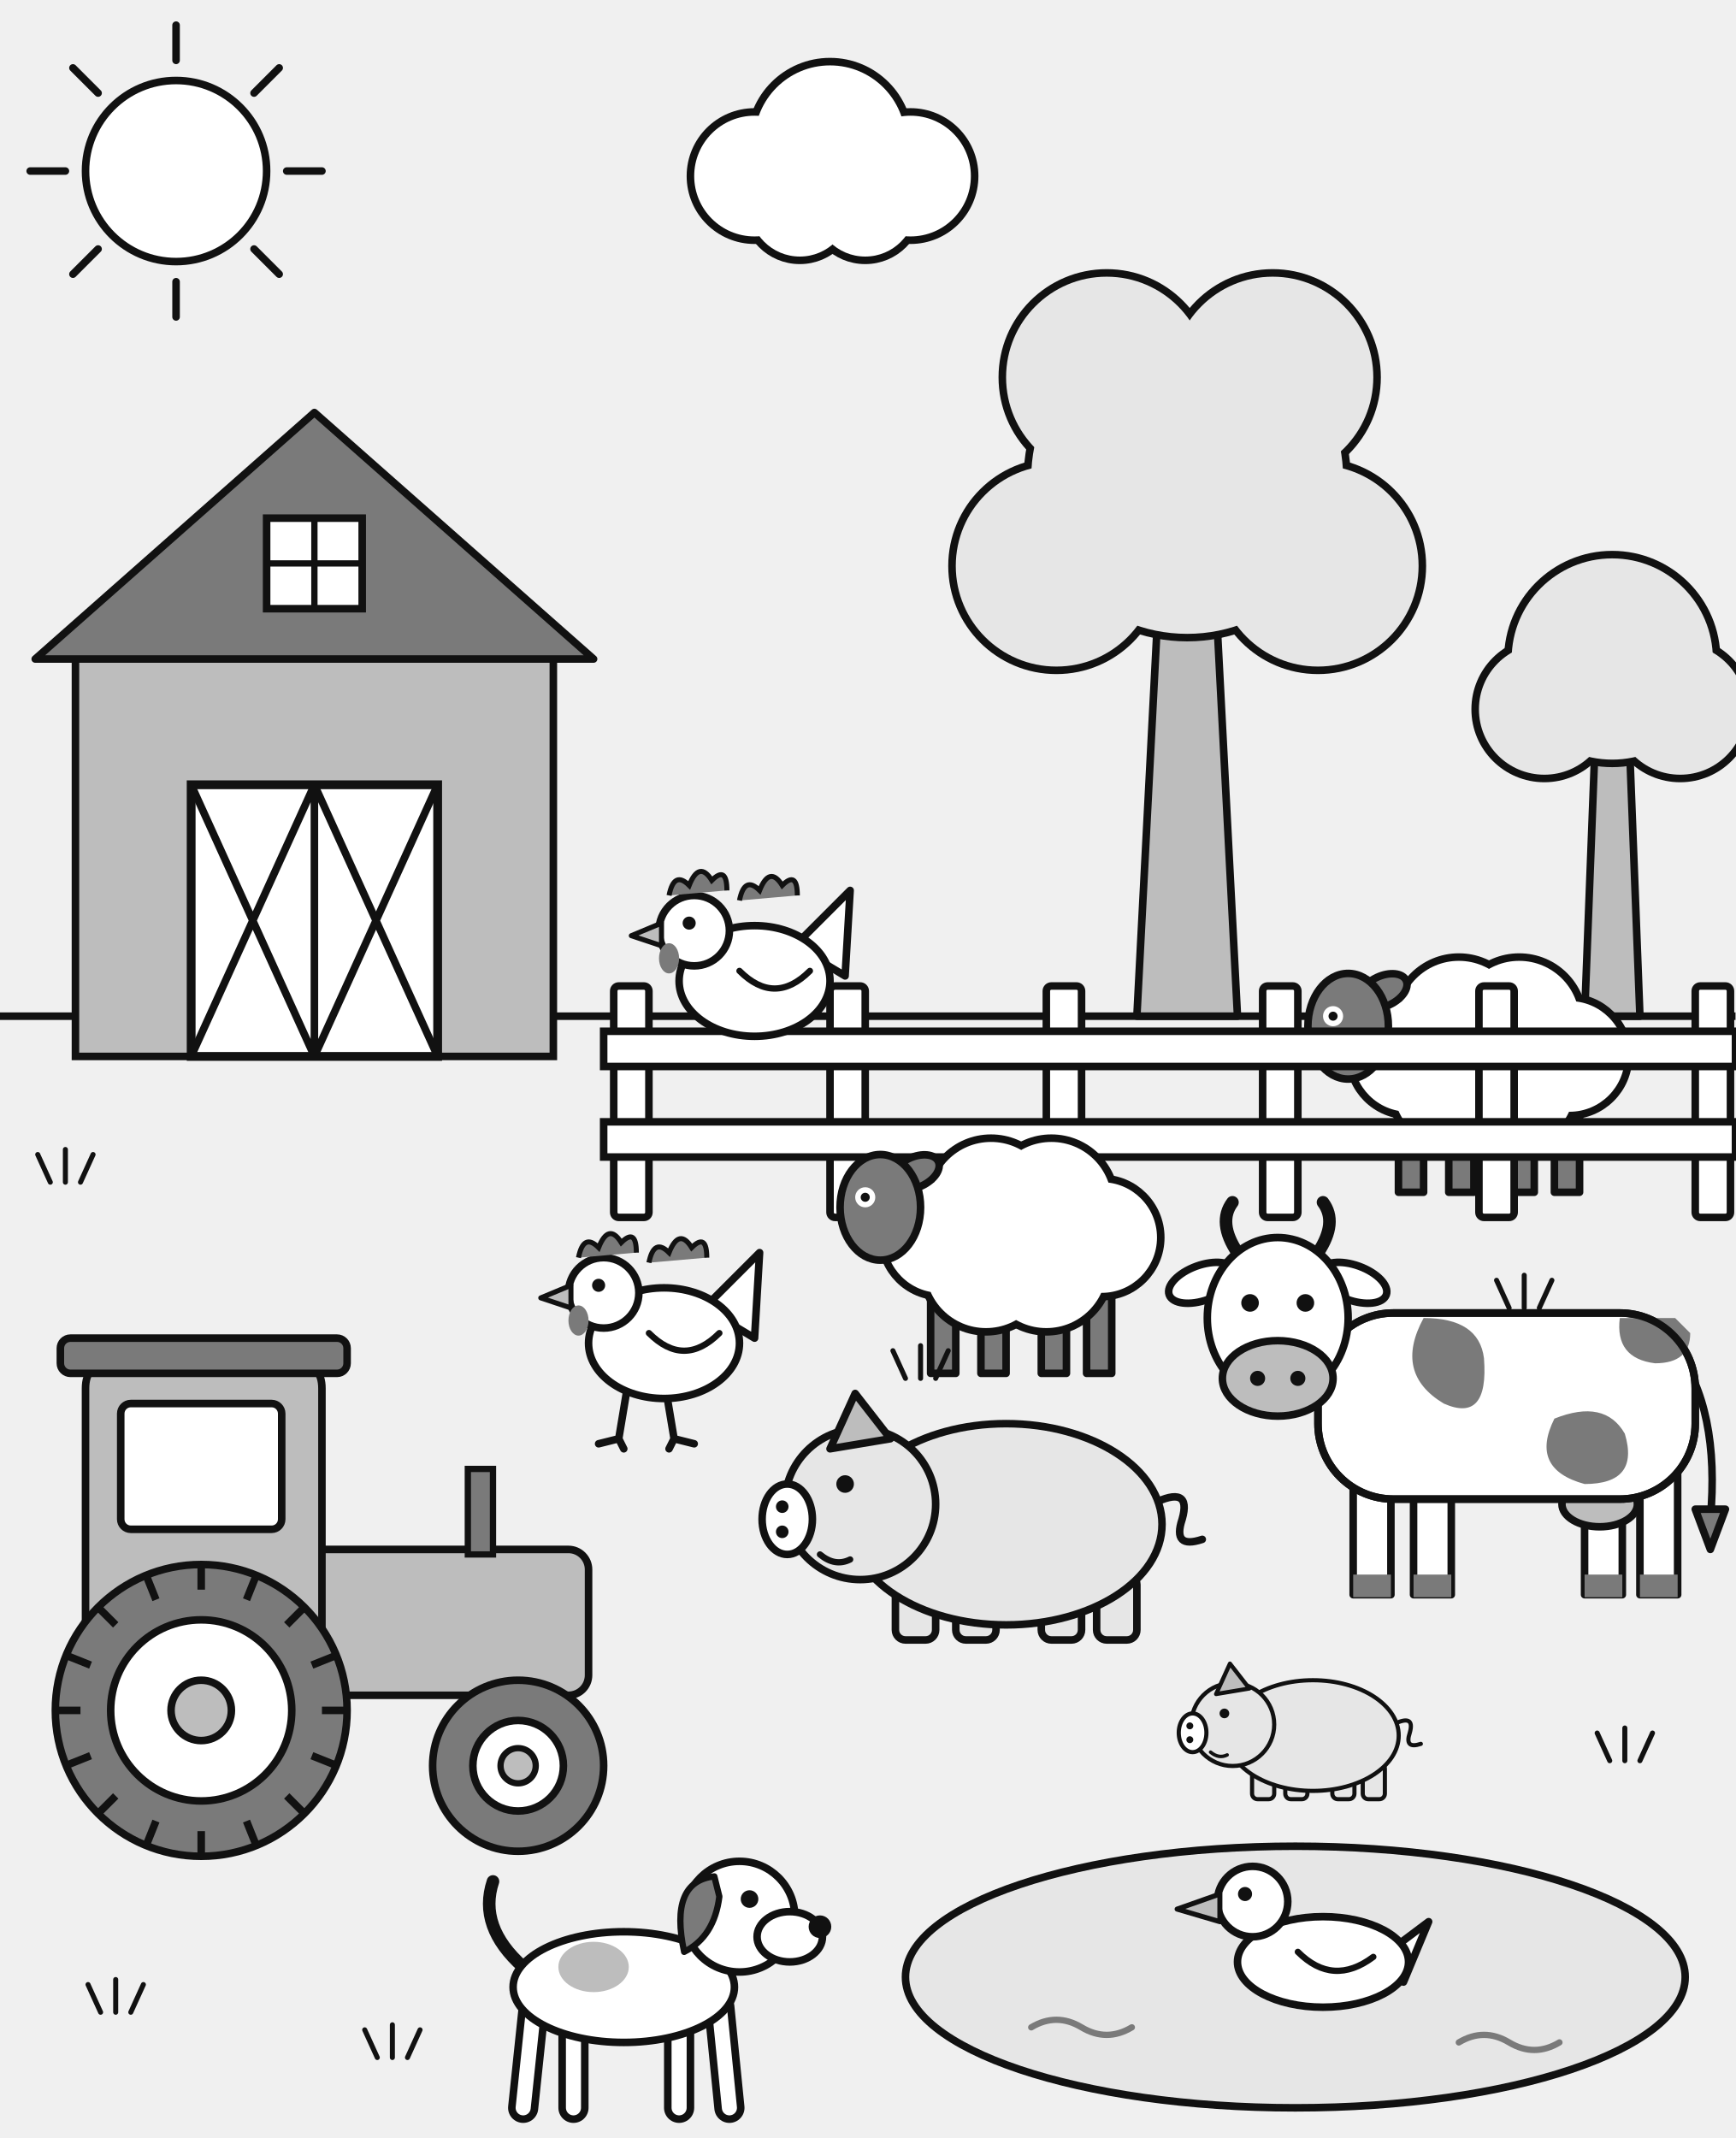
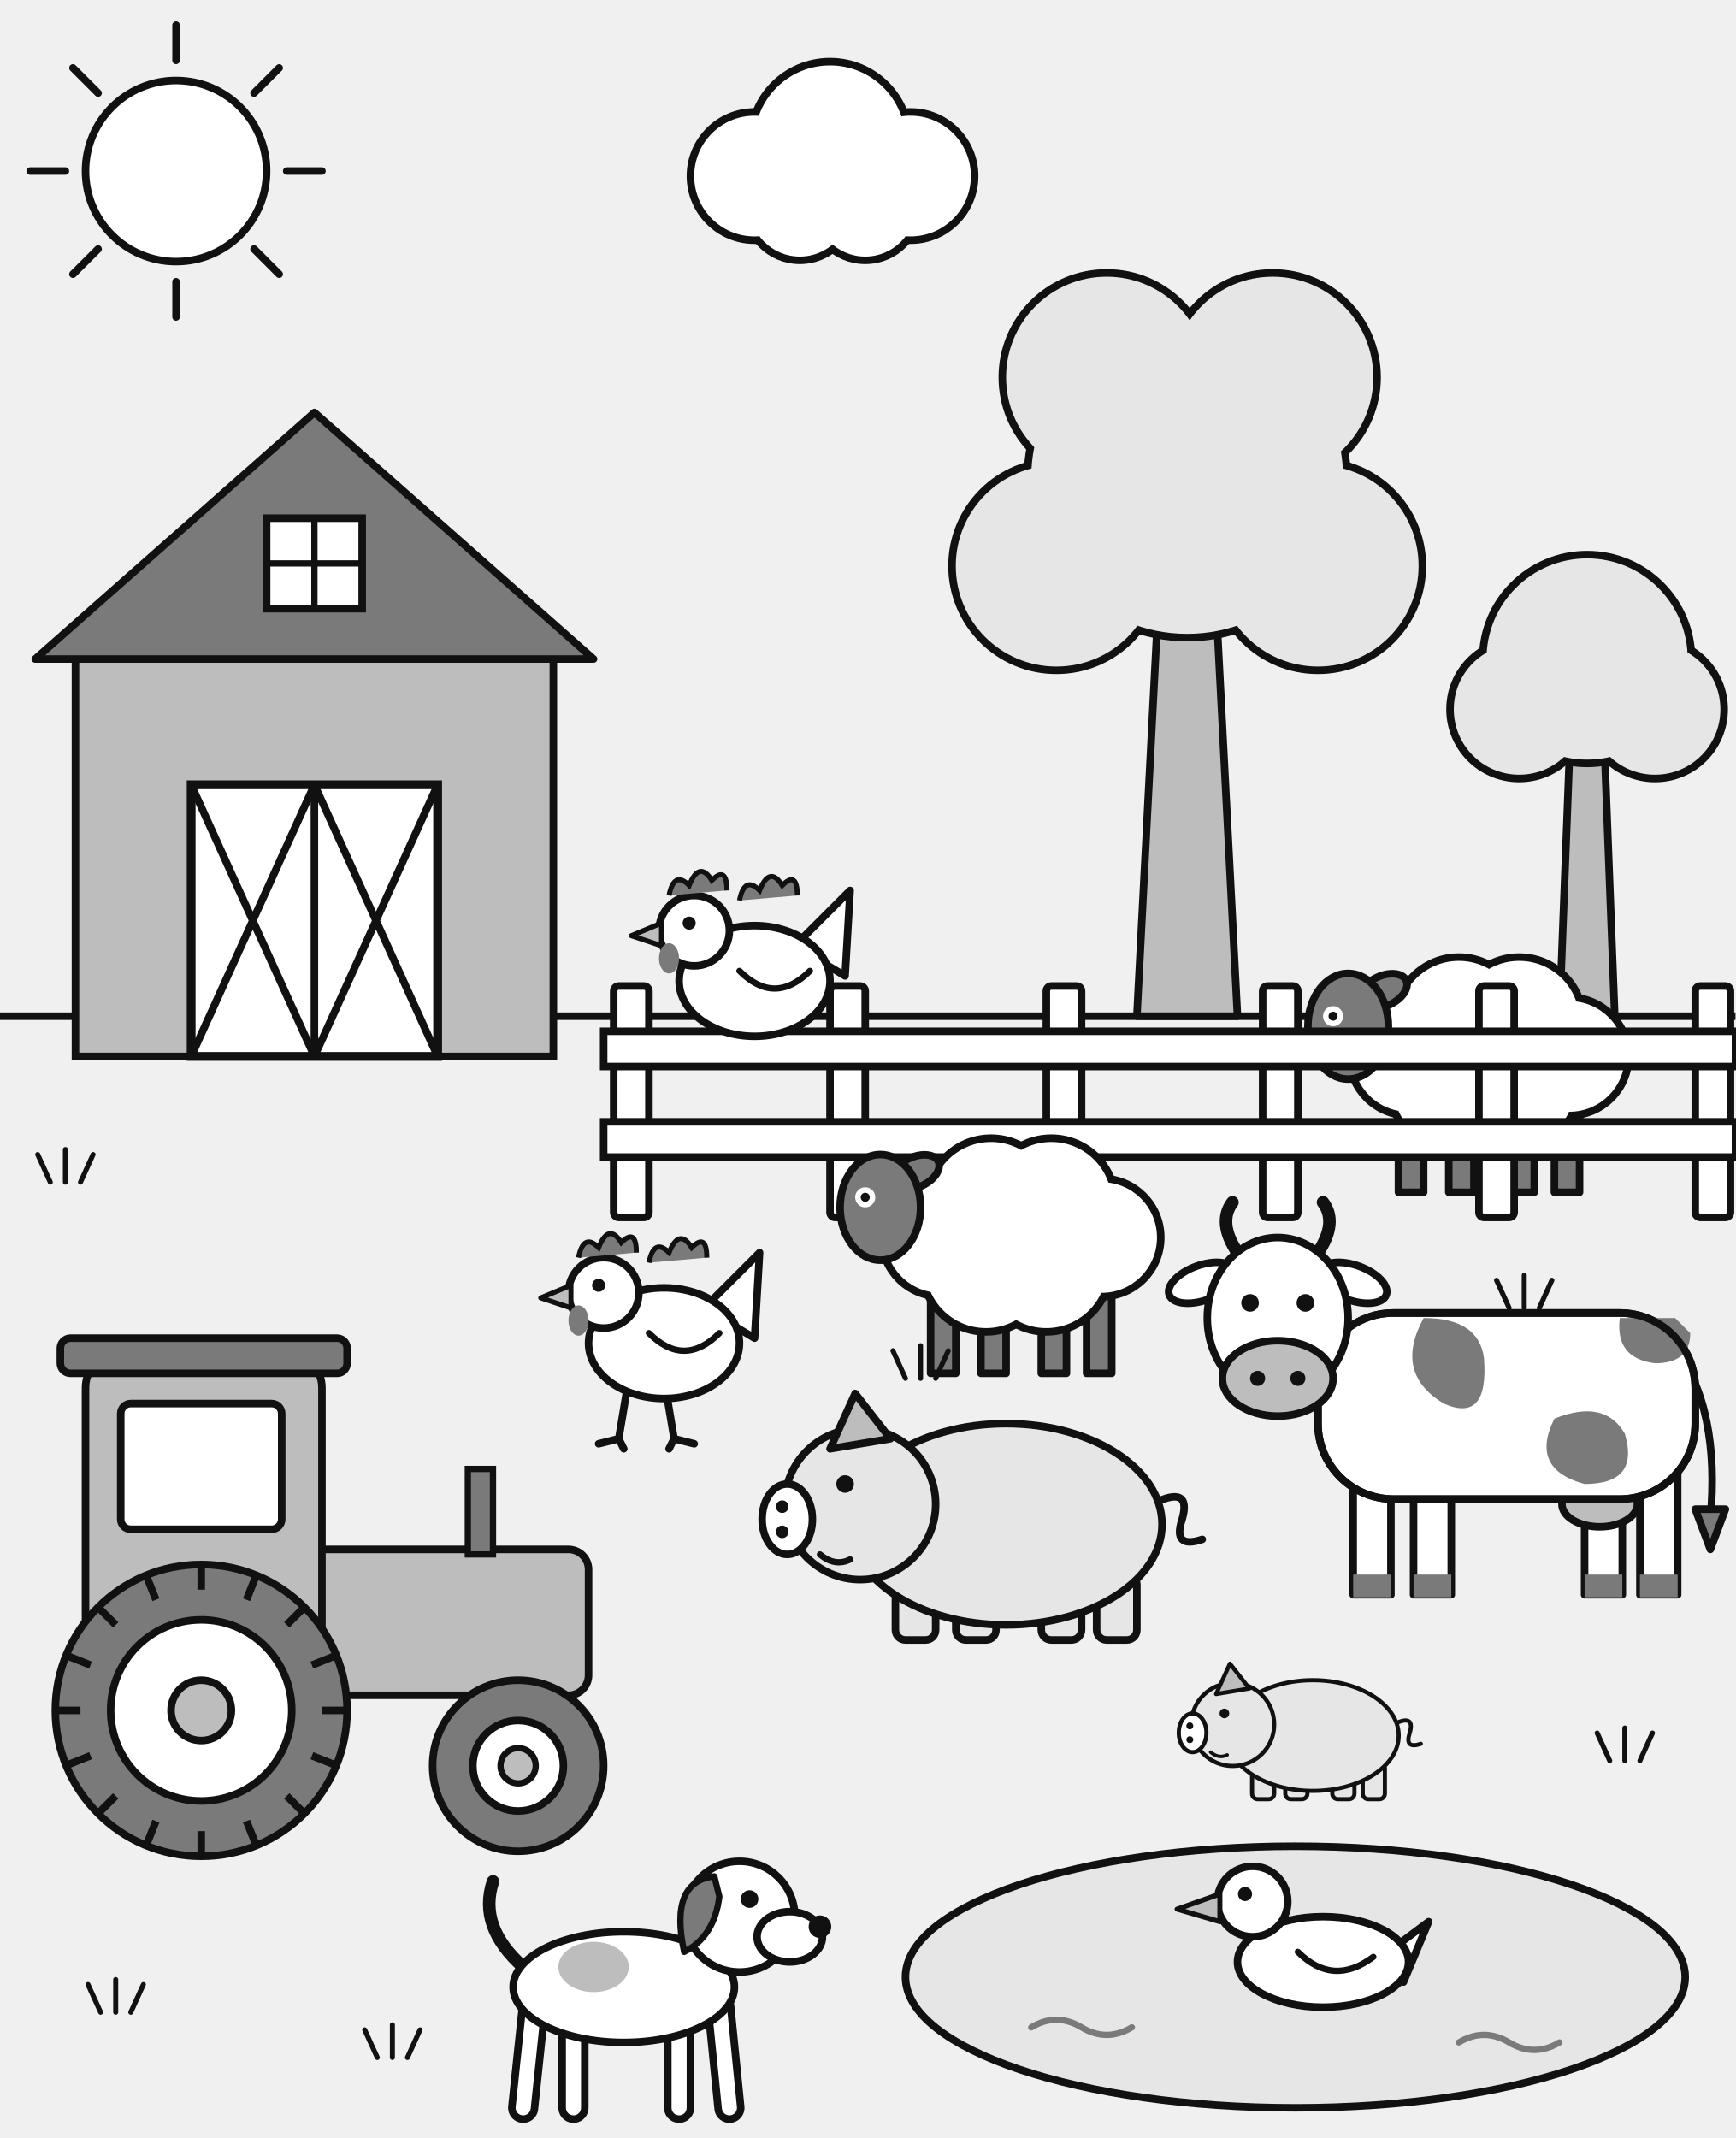
<svg xmlns="http://www.w3.org/2000/svg" viewBox="0 0 690 850" width="690" height="850">
  <defs>
    <g id="pig">
      <g fill="#e6e6e6" stroke="#111" stroke-width="3" stroke-linejoin="round">
        <rect x="-44" y="20" width="16" height="26" rx="4" />
        <rect x="-20" y="24" width="16" height="22" rx="4" />
        <rect x="14" y="24" width="16" height="22" rx="4" />
        <rect x="36" y="20" width="16" height="26" rx="4" />
      </g>
      <path d="M58 -8 q16 -8 12 6 q-4 12 8 8" fill="none" stroke="#111" stroke-width="3" stroke-linecap="round" />
      <ellipse cx="0" cy="0" rx="62" ry="40" fill="#e6e6e6" stroke="#111" stroke-width="3" stroke-linejoin="round" />
      <circle cx="-58" cy="-8" r="30" fill="#e6e6e6" stroke="#111" stroke-width="3" stroke-linejoin="round" />
      <polygon points="-70,-30 -60,-52 -46,-34" fill="#bdbdbd" stroke="#111" stroke-width="3" stroke-linejoin="round" />
      <ellipse cx="-87" cy="-2" rx="10" ry="14" fill="#fff" stroke="#111" stroke-width="3" stroke-linejoin="round" />
      <circle cx="-89" cy="-7" r="2.5" fill="#111" />
      <circle cx="-89" cy="3" r="2.5" fill="#111" />
      <circle cx="-64" cy="-16" r="3.5" fill="#111" />
      <path d="M-74 12 q6 5 12 2" fill="none" stroke="#111" stroke-width="2.5" stroke-linecap="round" />
    </g>
    <g id="cow">
      <path d="M70 -24 Q88 0 84 44" fill="none" stroke="#111" stroke-width="3" />
      <path d="M78 40 l6 16 l6 -16 Z" fill="#7a7a7a" stroke="#111" stroke-width="3" stroke-linejoin="round" />
      <g fill="#fff" stroke="#111" stroke-width="3" stroke-linejoin="round">
        <rect x="-58" y="24" width="15" height="50" />
        <rect x="-34" y="24" width="15" height="50" />
        <rect x="34" y="24" width="15" height="50" />
        <rect x="56" y="24" width="15" height="50" />
      </g>
      <g fill="#7a7a7a">
        <rect x="-58" y="66" width="15" height="9" />
        <rect x="-34" y="66" width="15" height="9" />
        <rect x="34" y="66" width="15" height="9" />
        <rect x="56" y="66" width="15" height="9" />
      </g>
      <ellipse cx="40" cy="38" rx="15" ry="9" fill="#bdbdbd" stroke="#111" stroke-width="3" stroke-linejoin="round" />
      <rect x="-72" y="-38" width="150" height="74" rx="30" fill="#fff" stroke="#111" stroke-width="3" stroke-linejoin="round" />
      <path d="M-30 -36 Q-42 -14 -22 -2 Q-4 6 -6 -20 Q-8 -36 -30 -36 Z" fill="#7a7a7a" />
      <path d="M22 4 Q12 24 34 30 Q56 30 50 10 Q42 -4 22 4 Z" fill="#7a7a7a" />
      <path d="M48 -36 Q46 -20 62 -18 Q76 -18 76 -30 L70 -36 Z" fill="#7a7a7a" />
      <rect x="-72" y="-38" width="150" height="74" rx="30" fill="none" stroke="#111" stroke-width="3" stroke-linejoin="round" />
      <path d="M-104 -62 q-8 -12 -2 -20 M-72 -62 q8 -12 2 -20" fill="none" stroke="#111" stroke-width="5" stroke-linecap="round" />
      <g fill="#fff" stroke="#111" stroke-width="3" stroke-linejoin="round">
        <ellipse cx="-118" cy="-50" rx="14" ry="7" transform="rotate(-20 -118 -50)" />
        <ellipse cx="-58" cy="-50" rx="14" ry="7" transform="rotate(20 -58 -50)" />
      </g>
      <ellipse cx="-88" cy="-36" rx="28" ry="32" fill="#fff" stroke="#111" stroke-width="3" stroke-linejoin="round" />
      <ellipse cx="-88" cy="-12" rx="22" ry="15" fill="#bdbdbd" stroke="#111" stroke-width="3" stroke-linejoin="round" />
      <circle cx="-96" cy="-12" r="3" fill="#111" />
      <circle cx="-80" cy="-12" r="3" fill="#111" />
      <circle cx="-99" cy="-42" r="3.5" fill="#111" />
      <circle cx="-77" cy="-42" r="3.5" fill="#111" />
    </g>
    <g id="sheep">
      <g fill="#7a7a7a" stroke="#111" stroke-width="3" stroke-linejoin="round">
        <rect x="-34" y="18" width="10" height="36" />
        <rect x="-14" y="22" width="10" height="32" />
        <rect x="10" y="22" width="10" height="32" />
        <rect x="28" y="18" width="10" height="36" />
      </g>
      <g stroke="#111" stroke-width="6" fill="#fff">
        <circle cx="-30" cy="0" r="22" />
        <circle cx="-10" cy="-14" r="24" />
        <circle cx="14" cy="-14" r="24" />
        <circle cx="34" cy="0" r="22" />
        <circle cx="12" cy="12" r="24" />
        <circle cx="-12" cy="12" r="24" />
      </g>
      <g fill="#fff">
        <circle cx="-30" cy="0" r="22" />
        <circle cx="-10" cy="-14" r="24" />
        <circle cx="14" cy="-14" r="24" />
        <circle cx="34" cy="0" r="22" />
        <circle cx="12" cy="12" r="24" />
        <circle cx="-12" cy="12" r="24" />
      </g>
      <ellipse cx="-40" cy="-26" rx="10" ry="6" transform="rotate(-25 -40 -26)" fill="#7a7a7a" stroke="#111" stroke-width="3" stroke-linejoin="round" />
      <ellipse cx="-54" cy="-12" rx="16" ry="21" fill="#7a7a7a" stroke="#111" stroke-width="3" stroke-linejoin="round" />
      <circle cx="-60" cy="-16" r="4" fill="#fff" />
      <circle cx="-60" cy="-16" r="1.8" fill="#111" />
    </g>
    <g id="hen-body">
      <polygon points="20,-14 42,-36 40,-2" fill="#fff" stroke="#111" stroke-width="3" stroke-linejoin="round" />
      <path d="M-2 -32 q2 -10 8 -4 q4 -10 9 -2 q6 -6 6 4" fill="#7a7a7a" stroke="#111" stroke-width="2" />
      <ellipse cx="4" cy="0" rx="30" ry="22" fill="#fff" stroke="#111" stroke-width="3" stroke-linejoin="round" />
      <circle cx="-20" cy="-20" r="14" fill="#fff" stroke="#111" stroke-width="3" stroke-linejoin="round" />
      <path d="M-30 -34 q2 -10 8 -4 q4 -10 9 -2 q6 -6 6 4" fill="#7a7a7a" stroke="#111" stroke-width="2" />
      <polygon points="-33,-23 -45,-18 -33,-14" fill="#bdbdbd" stroke="#111" stroke-width="2" stroke-linejoin="round" />
      <ellipse cx="-30" cy="-9" rx="4" ry="6" fill="#7a7a7a" />
      <circle cx="-22" cy="-23" r="2.6" fill="#111" />
      <path d="M-2 -4 Q12 10 26 -4" fill="none" stroke="#111" stroke-width="2.5" stroke-linecap="round" />
    </g>
    <g id="duck">
      <polygon points="32,-4 48,-16 38,8" fill="#fff" stroke="#111" stroke-width="3" stroke-linejoin="round" />
      <ellipse cx="6" cy="0" rx="34" ry="18" fill="#fff" stroke="#111" stroke-width="3" stroke-linejoin="round" />
      <circle cx="-22" cy="-24" r="14" fill="#fff" stroke="#111" stroke-width="3" stroke-linejoin="round" />
      <polygon points="-35,-27 -52,-21 -35,-16" fill="#bdbdbd" stroke="#111" stroke-width="2" stroke-linejoin="round" />
      <circle cx="-25" cy="-27" r="2.8" fill="#111" />
      <path d="M-4 -4 Q10 10 26 -2" fill="none" stroke="#111" stroke-width="2.5" stroke-linecap="round" />
    </g>
  </defs>
  <g stroke="#111" stroke-width="3" stroke-linecap="round">
    <line x1="114" y1="68" x2="128" y2="68" />
    <line x1="101" y1="99" x2="111" y2="109" />
    <line x1="70" y1="112" x2="70" y2="126" />
    <line x1="39" y1="99" x2="29" y2="109" />
    <line x1="26" y1="68" x2="12" y2="68" />
    <line x1="39" y1="37" x2="29" y2="27" />
    <line x1="70" y1="24" x2="70" y2="10" />
    <line x1="101" y1="37" x2="111" y2="27" />
  </g>
  <circle cx="70" cy="68" r="36" fill="#fff" stroke="#111" stroke-width="3" />
  <g stroke="#111" stroke-width="6" fill="#fff">
    <circle cx="300" cy="70" r="24" />
    <circle cx="330" cy="56" r="30" />
    <circle cx="362" cy="70" r="24" />
    <circle cx="318" cy="82" r="20" />
    <circle cx="344" cy="82" r="20" />
  </g>
  <g fill="#fff">
    <circle cx="300" cy="70" r="24" />
    <circle cx="330" cy="56" r="30" />
    <circle cx="362" cy="70" r="24" />
    <circle cx="318" cy="82" r="20" />
    <circle cx="344" cy="82" r="20" />
  </g>
  <line x1="0" y1="404" x2="690" y2="404" stroke="#111" stroke-width="3" />
  <path d="M452 404 L460 250 L484 250 L492 404 Z" fill="#bdbdbd" stroke="#111" stroke-width="3" stroke-linejoin="round" />
  <g stroke="#111" stroke-width="6" fill="#e6e6e6">
    <circle cx="472" cy="190" r="62" />
    <circle cx="420" cy="225" r="40" />
    <circle cx="524" cy="225" r="40" />
    <circle cx="440" cy="150" r="40" />
    <circle cx="506" cy="150" r="40" />
  </g>
  <g fill="#e6e6e6">
    <circle cx="472" cy="190" r="62" />
    <circle cx="420" cy="225" r="40" />
    <circle cx="524" cy="225" r="40" />
    <circle cx="440" cy="150" r="40" />
    <circle cx="506" cy="150" r="40" />
  </g>
-   <path d="M630 404 L634 300 L648 300 L652 404 Z" fill="#bdbdbd" stroke="#111" stroke-width="3" stroke-linejoin="round" />
+   <path d="M620 404 L624 300 L638 300 L642 404 Z" fill="#bdbdbd" stroke="#111" stroke-width="3" stroke-linejoin="round" />
  <g stroke="#111" stroke-width="6" fill="#e6e6e6">
-     <circle cx="641" cy="262" r="40" />
-     <circle cx="614" cy="282" r="26" />
-     <circle cx="668" cy="282" r="26" />
+     <circle cx="631" cy="262" r="40" />
+     <circle cx="604" cy="282" r="26" />
+     <circle cx="658" cy="282" r="26" />
  </g>
  <g fill="#e6e6e6">
-     <circle cx="641" cy="262" r="40" />
-     <circle cx="614" cy="282" r="26" />
-     <circle cx="668" cy="282" r="26" />
+     <circle cx="631" cy="262" r="40" />
+     <circle cx="604" cy="282" r="26" />
+     <circle cx="658" cy="282" r="26" />
  </g>
  <rect x="30" y="252" width="190" height="168" fill="#bdbdbd" stroke="#111" stroke-width="3" />
  <polygon points="14,262 125,164 236,262" fill="#7a7a7a" stroke="#111" stroke-width="3" stroke-linejoin="round" />
  <rect x="106" y="206" width="38" height="36" fill="#fff" stroke="#111" stroke-width="3" />
  <path d="M125 206 L125 242 M106 224 L144 224" stroke="#111" stroke-width="2.5" />
  <rect x="76" y="312" width="98" height="108" fill="#fff" stroke="#111" stroke-width="3.5" />
  <path d="M125 312 L125 420 M76 312 L125 420 M125 312 L76 420 M125 312 L174 420 M174 312 L125 420" stroke="#111" stroke-width="3" />
  <use href="#sheep" x="590" y="420" />
  <g fill="#fff" stroke="#111" stroke-width="3">
    <rect x="244" y="392" width="14" height="92" rx="2" />
    <rect x="330" y="392" width="14" height="92" rx="2" />
    <rect x="416" y="392" width="14" height="92" rx="2" />
    <rect x="502" y="392" width="14" height="92" rx="2" />
    <rect x="588" y="392" width="14" height="92" rx="2" />
    <rect x="674" y="392" width="14" height="92" rx="2" />
    <rect x="240" y="410" width="450" height="14" />
    <rect x="240" y="446" width="450" height="14" />
  </g>
  <use href="#hen-body" x="296" y="390" />
  <use href="#sheep" x="404" y="492" />
  <g transform="translate(-36 -14)">
    <g stroke="#111" stroke-width="3" stroke-linecap="round">
      <path d="M286 562 L282 586 M300 562 L304 586 M282 586 l-8 2 M282 586 l2 4 M304 586 l8 2 M304 586 l-2 4" />
    </g>
    <use href="#hen-body" x="296" y="548" />
  </g>
  <g transform="translate(0 -20)">
    <rect x="104" y="636" width="130" height="58" rx="8" fill="#bdbdbd" stroke="#111" stroke-width="3" />
    <rect x="186" y="604" width="10" height="34" fill="#7a7a7a" stroke="#111" stroke-width="2.5" />
    <path d="M34 694 L34 572 Q34 562 44 562 L118 562 Q128 562 128 572 L128 694 Z" fill="#bdbdbd" stroke="#111" stroke-width="3" stroke-linejoin="round" />
    <rect x="48" y="578" width="64" height="50" rx="4" fill="#fff" stroke="#111" stroke-width="3" />
    <rect x="24" y="552" width="114" height="14" rx="4" fill="#7a7a7a" stroke="#111" stroke-width="3" />
    <circle cx="80" cy="700" r="58" fill="#7a7a7a" stroke="#111" stroke-width="3" />
    <g stroke="#111" stroke-width="3">
      <line x1="128" y1="700" x2="138" y2="700" />
      <line x1="124" y1="718" x2="134" y2="722" />
      <line x1="114" y1="734" x2="121" y2="741" />
      <line x1="98" y1="744" x2="102" y2="754" />
      <line x1="80" y1="748" x2="80" y2="758" />
      <line x1="62" y1="744" x2="58" y2="754" />
      <line x1="46" y1="734" x2="39" y2="741" />
      <line x1="36" y1="718" x2="26" y2="722" />
      <line x1="32" y1="700" x2="22" y2="700" />
      <line x1="36" y1="682" x2="26" y2="678" />
      <line x1="46" y1="666" x2="39" y2="659" />
      <line x1="62" y1="656" x2="58" y2="646" />
      <line x1="80" y1="652" x2="80" y2="642" />
      <line x1="98" y1="656" x2="102" y2="646" />
      <line x1="114" y1="666" x2="121" y2="659" />
      <line x1="124" y1="682" x2="134" y2="678" />
    </g>
    <circle cx="80" cy="700" r="36" fill="#fff" stroke="#111" stroke-width="3" />
    <circle cx="80" cy="700" r="12" fill="#bdbdbd" stroke="#111" stroke-width="3" />
    <circle cx="206" cy="722" r="34" fill="#7a7a7a" stroke="#111" stroke-width="3" />
    <circle cx="206" cy="722" r="18" fill="#fff" stroke="#111" stroke-width="3" />
    <circle cx="206" cy="722" r="7" fill="#bdbdbd" stroke="#111" stroke-width="2.5" />
  </g>
  <use href="#pig" x="400" y="606" />
  <use href="#pig" transform="translate(522 690) scale(0.55)" />
  <use href="#cow" x="596" y="560" />
  <ellipse cx="515" cy="786" rx="155" ry="52" fill="#e6e6e6" stroke="#111" stroke-width="3" />
  <g fill="none" stroke="#7a7a7a" stroke-width="2.5" stroke-linecap="round">
    <path d="M410 806 q10 -6 20 0 t20 0" />
    <path d="M580 812 q10 -6 20 0 t20 0" />
  </g>
  <use href="#duck" x="520" y="780" />
  <g transform="translate(-14 10)">
    <path d="M226 790 L222 828 M242 792 L242 828 M284 792 L284 828 M300 788 L304 828" fill="none" stroke="#111" stroke-width="12" stroke-linecap="round" />
    <path d="M226 790 L222 828 M242 792 L242 828 M284 792 L284 828 M300 788 L304 828" fill="none" stroke="#fff" stroke-width="6" stroke-linecap="round" />
    <path d="M222 772 Q204 756 210 738" fill="none" stroke="#111" stroke-width="5" stroke-linecap="round" />
    <ellipse cx="262" cy="780" rx="44" ry="22" fill="#fff" stroke="#111" stroke-width="3" />
    <ellipse cx="250" cy="772" rx="14" ry="10" fill="#bdbdbd" />
    <circle cx="308" cy="752" r="22" fill="#fff" stroke="#111" stroke-width="3" />
    <ellipse cx="328" cy="760" rx="13" ry="10" fill="#fff" stroke="#111" stroke-width="3" />
    <circle cx="340" cy="756" r="4.5" fill="#111" />
    <circle cx="312" cy="745" r="3.5" fill="#111" />
    <path d="M298 736 Q280 738 286 766 Q298 760 300 744 Z" fill="#7a7a7a" stroke="#111" stroke-width="2.5" stroke-linejoin="round" />
  </g>
  <g fill="none" stroke="#111" stroke-width="2" stroke-linecap="round">
    <path d="M40 800 l-5 -11 M46 800 l0 -13 M52 800 l5 -11" />
    <path d="M150 818 l-5 -11 M156 818 l0 -13 M162 818 l5 -11" />
    <path d="M360 548 l-5 -11 M366 548 l0 -13 M372 548 l5 -11" />
    <path d="M640 700 l-5 -11 M646 700 l0 -13 M652 700 l5 -11" />
    <path d="M20 470 l-5 -11 M26 470 l0 -13 M32 470 l5 -11" />
    <path d="M600 520 l-5 -11 M606 520 l0 -13 M612 520 l5 -11" />
  </g>
</svg>
